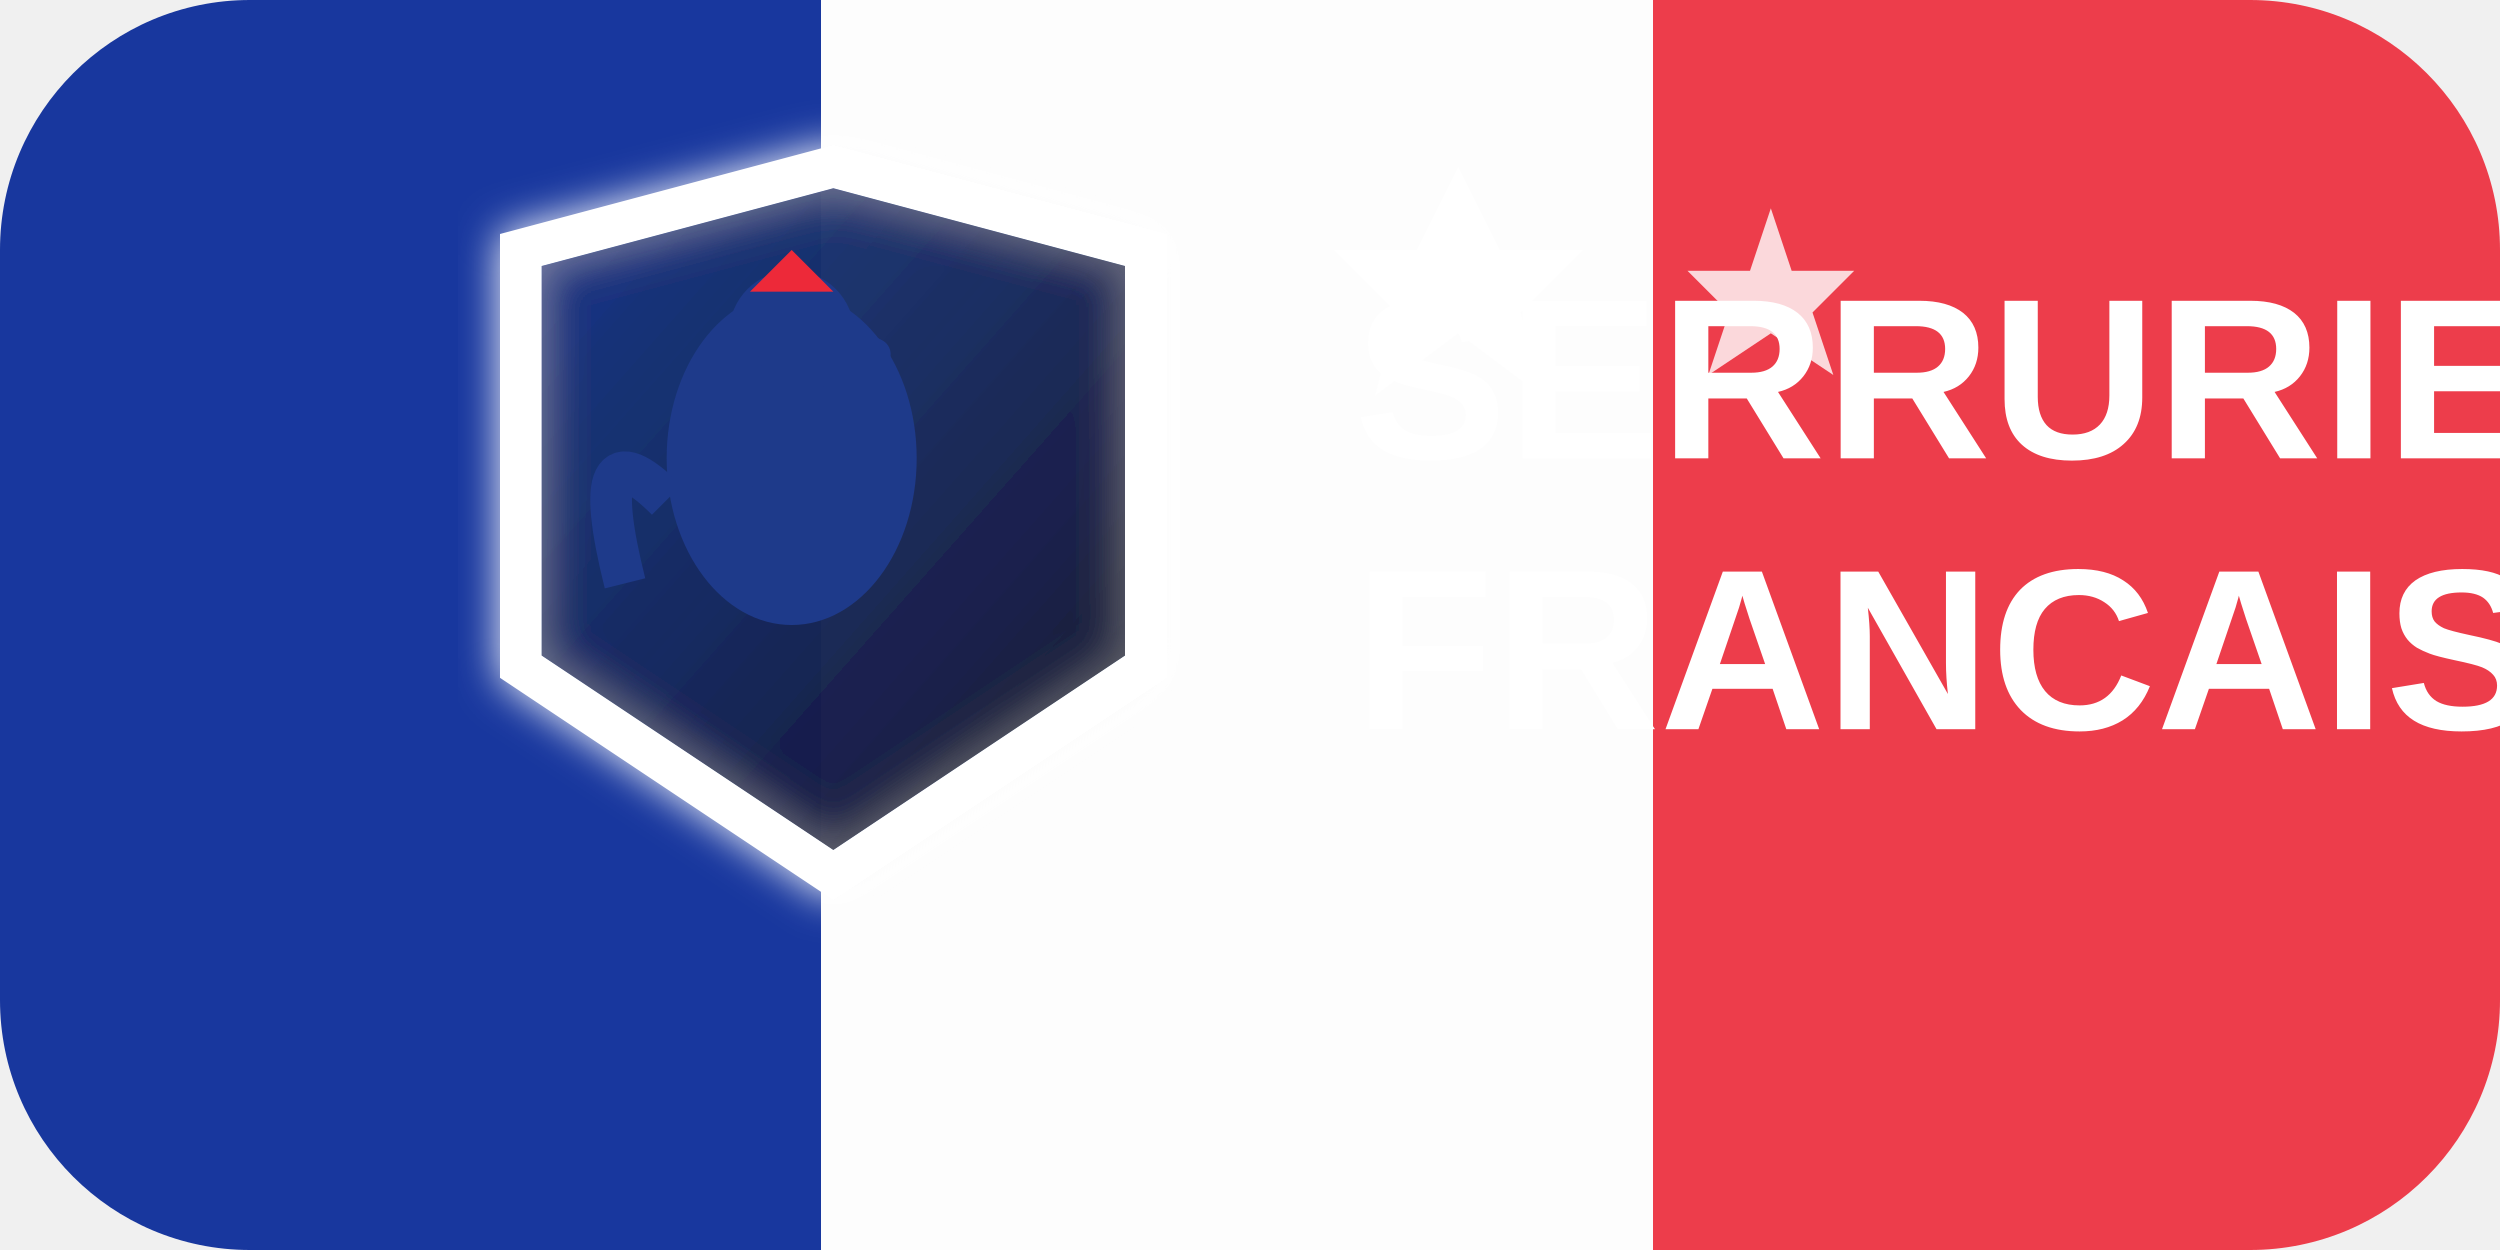
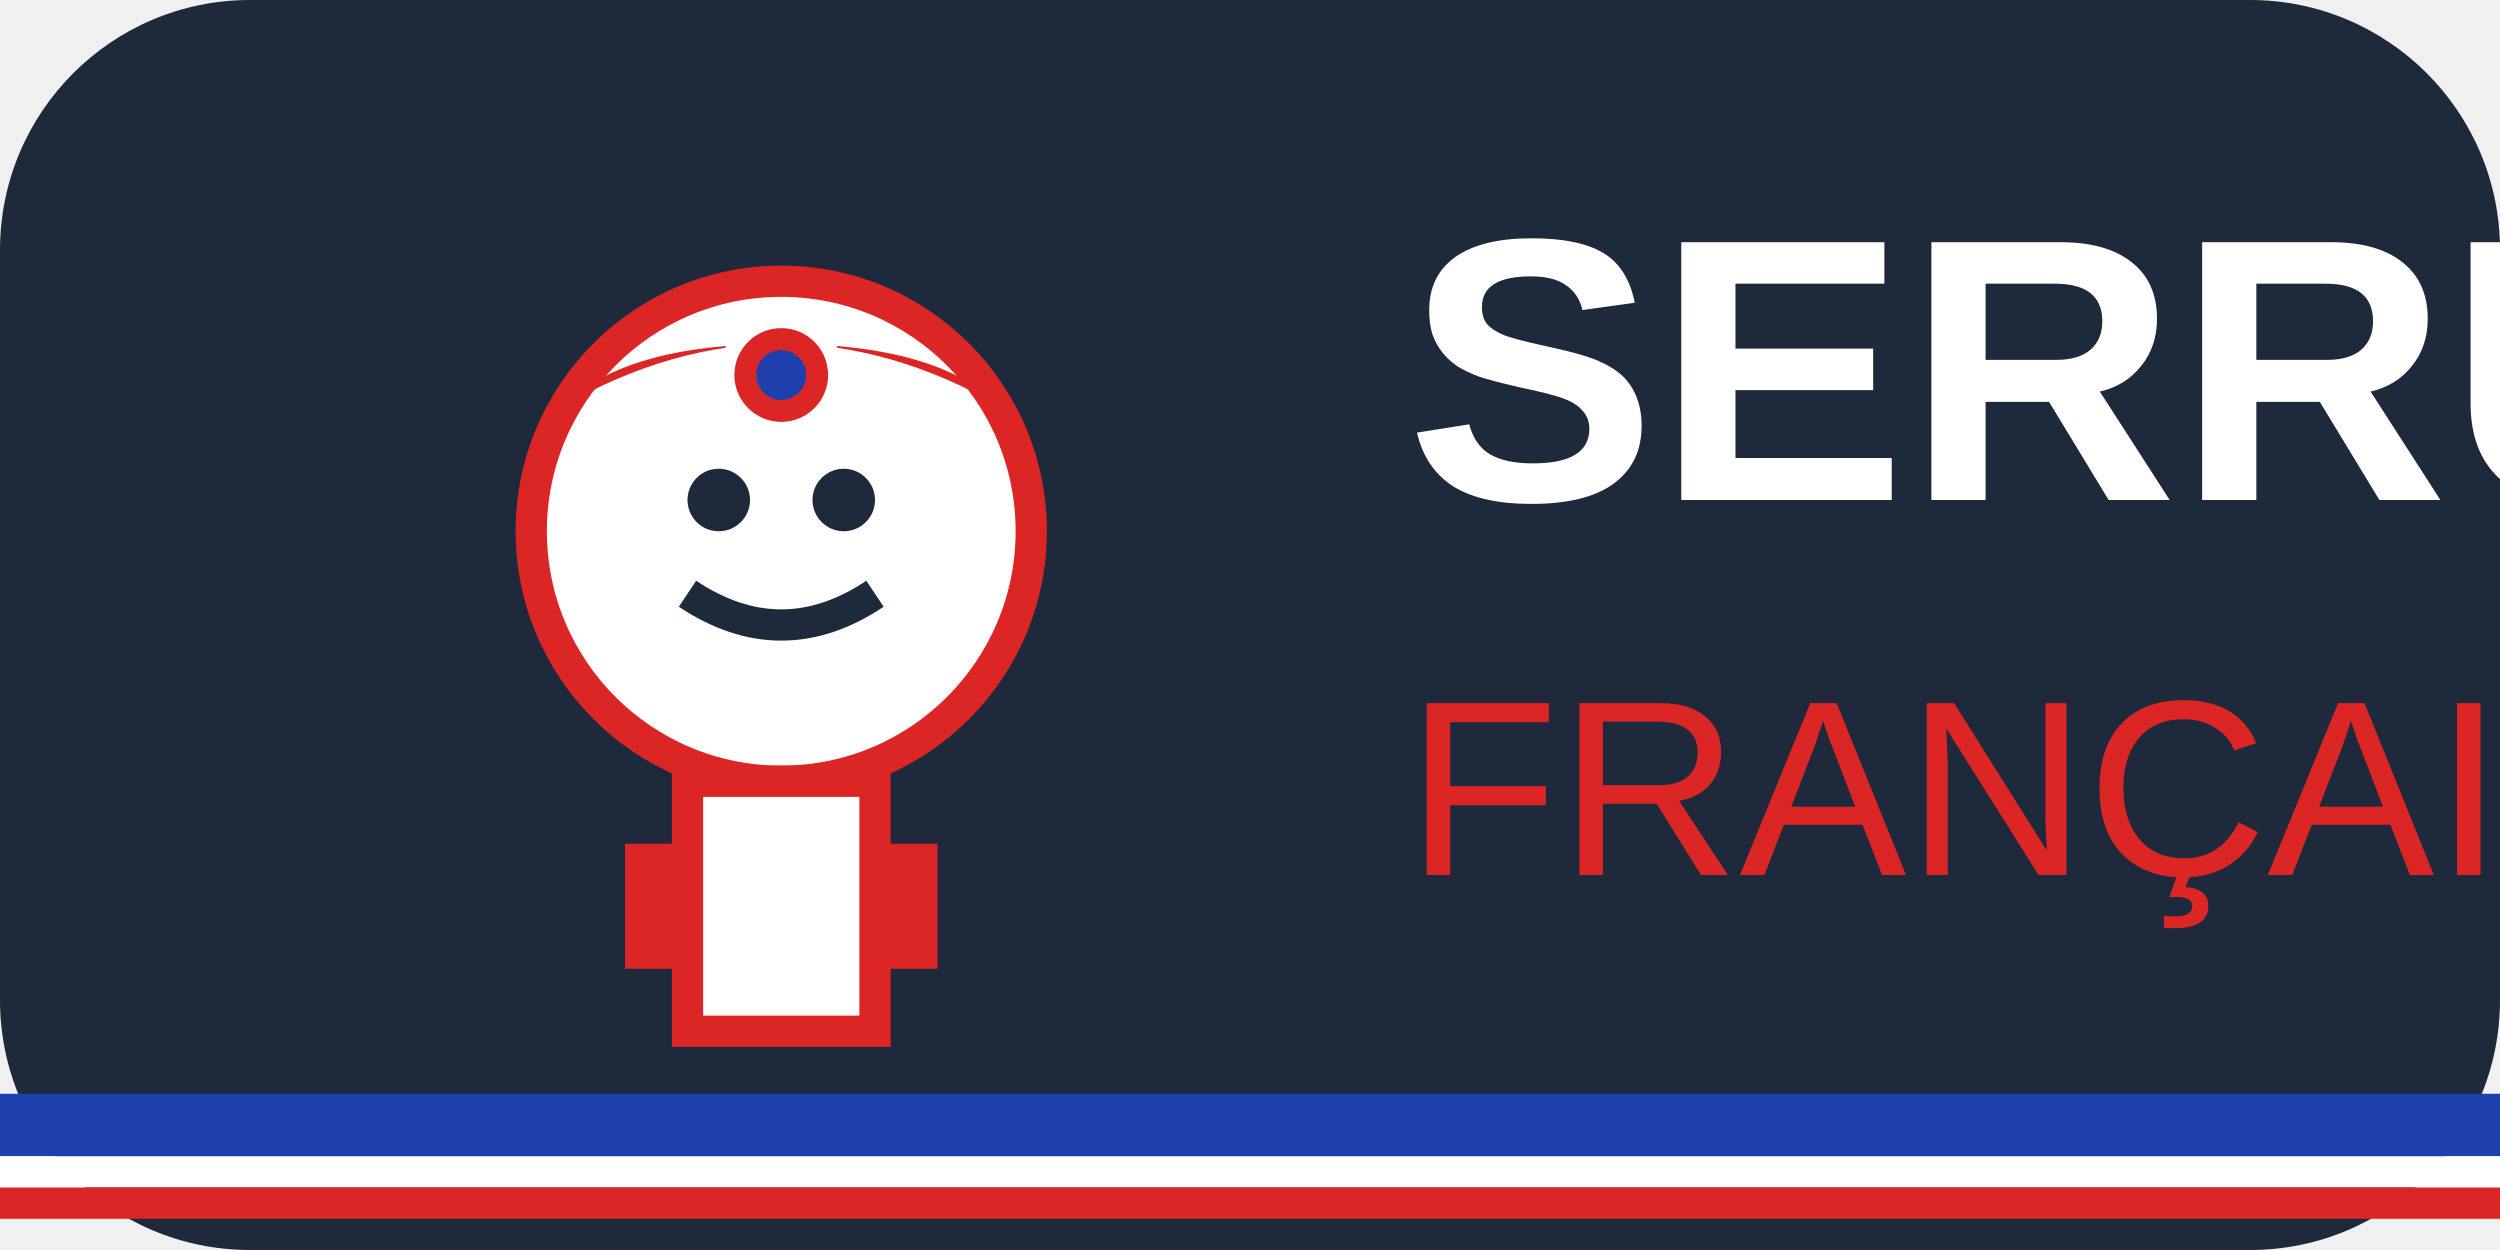
- <svg xmlns="http://www.w3.org/2000/svg" width="120" height="60" viewBox="0 0 120 60" fill="none">
-   <rect width="120" height="60" rx="12" fill="url(#frenchFlag)" />
-   <path d="M25 12 L40 8 L55 12 L55 32 L40 42 L25 32 Z" fill="url(#shieldGradient)" stroke="#ffffff" stroke-width="2" filter="url(#glow)" />
-   <g fill="#1e3a8a">
-     <ellipse cx="38" cy="22" rx="6" ry="8" fill="#1e3a8a" />
-     <circle cx="38" cy="16" r="3" fill="#1e3a8a" />
-     <path d="M36 14 L38 12 L40 14" fill="#ed2939" />
-     <path d="M40 16 L42 17" stroke="#1e3a8a" stroke-width="1.5" stroke-linecap="round" />
-     <ellipse cx="35" cy="20" rx="2" ry="4" fill="#1e3a8a" />
-     <path d="M32 24 Q28 20 30 28" stroke="#1e3a8a" stroke-width="2" fill="none" />
+ <svg xmlns="http://www.w3.org/2000/svg" width="80" height="40" viewBox="0 0 80 40" fill="none">
+   <rect width="80" height="40" rx="8" fill="#1e293b" />
+   <g transform="translate(10, 5)">
+     <circle cx="15" cy="12" r="8" fill="#ffffff" stroke="#dc2626" stroke-width="1" />
+     <path d="M8 8 Q15 4 22 8 Q20 6 15 6 Q10 6 8 8 Z" fill="#dc2626" />
+     <circle cx="15" cy="7" r="2" fill="#ffffff" />
+     <circle cx="15" cy="7" r="1.5" fill="#dc2626" />
+     <circle cx="15" cy="7" r="0.8" fill="#1e40af" />
+     <circle cx="13" cy="11" r="1" fill="#1e293b" />
+     <circle cx="17" cy="11" r="1" fill="#1e293b" />
+     <path d="M12 14 Q15 16 18 14" stroke="#1e293b" stroke-width="1" fill="none" />
+     <rect x="12" y="20" width="6" height="8" fill="#ffffff" stroke="#dc2626" stroke-width="1" />
+     <rect x="10" y="22" width="2" height="4" fill="#dc2626" />
+     <rect x="18" y="22" width="2" height="4" fill="#dc2626" />
  </g>
-   <text x="65" y="22" font-family="Arial, sans-serif" font-size="11" font-weight="bold" fill="#ffffff" text-anchor="start">SERRURIER</text>
-   <text x="65" y="35" font-family="Arial, sans-serif" font-size="11" font-weight="bold" fill="#ffffff" text-anchor="start">FRANCAIS.com</text>
-   <g fill="#ffffff" opacity="0.8">
-     <path d="M70 8 L72 12 L76 12 L73 15 L74 19 L70 16 L66 19 L67 15 L64 12 L68 12 Z" fill="#ffffff" />
-     <path d="M85 10 L86 13 L89 13 L87 15 L88 18 L85 16 L82 18 L83 15 L81 13 L84 13 Z" fill="#ffffff" />
-   </g>
-   <defs>
-     <linearGradient id="frenchFlag" x1="0%" y1="0%" x2="100%" y2="0%">
-       <stop offset="0%" style="stop-color:#002395;stop-opacity:0.9" />
-       <stop offset="33%" style="stop-color:#002395;stop-opacity:0.9" />
-       <stop offset="33%" style="stop-color:#ffffff;stop-opacity:0.9" />
-       <stop offset="66%" style="stop-color:#ffffff;stop-opacity:0.9" />
-       <stop offset="66%" style="stop-color:#ed2939;stop-opacity:0.9" />
-       <stop offset="100%" style="stop-color:#ed2939;stop-opacity:0.9" />
-     </linearGradient>
-     <linearGradient id="shieldGradient" x1="0%" y1="0%" x2="100%" y2="100%">
-       <stop offset="0%" style="stop-color:#1e3a8a;stop-opacity:0.8" />
-       <stop offset="100%" style="stop-color:#0f172a;stop-opacity:0.9" />
-     </linearGradient>
-     <filter id="glow">
-       <feGaussianBlur stdDeviation="1" result="coloredBlur" />
-       <feMerge>
-         <feMergeNode in="coloredBlur" />
-         <feMergeNode in="SourceGraphic" />
-       </feMerge>
-     </filter>
-   </defs>
+   <text x="45" y="16" font-family="Arial, sans-serif" font-size="12" font-weight="bold" fill="#ffffff">SERRURIER</text>
+   <text x="45" y="28" font-family="Arial, sans-serif" font-size="8" font-weight="normal" fill="#dc2626">FRANÇAIS</text>
+   <rect x="0" y="35" width="80" height="2" fill="#1e40af" />
+   <rect x="0" y="37" width="80" height="1" fill="#ffffff" />
+   <rect x="0" y="38" width="80" height="1" fill="#dc2626" />
</svg>
